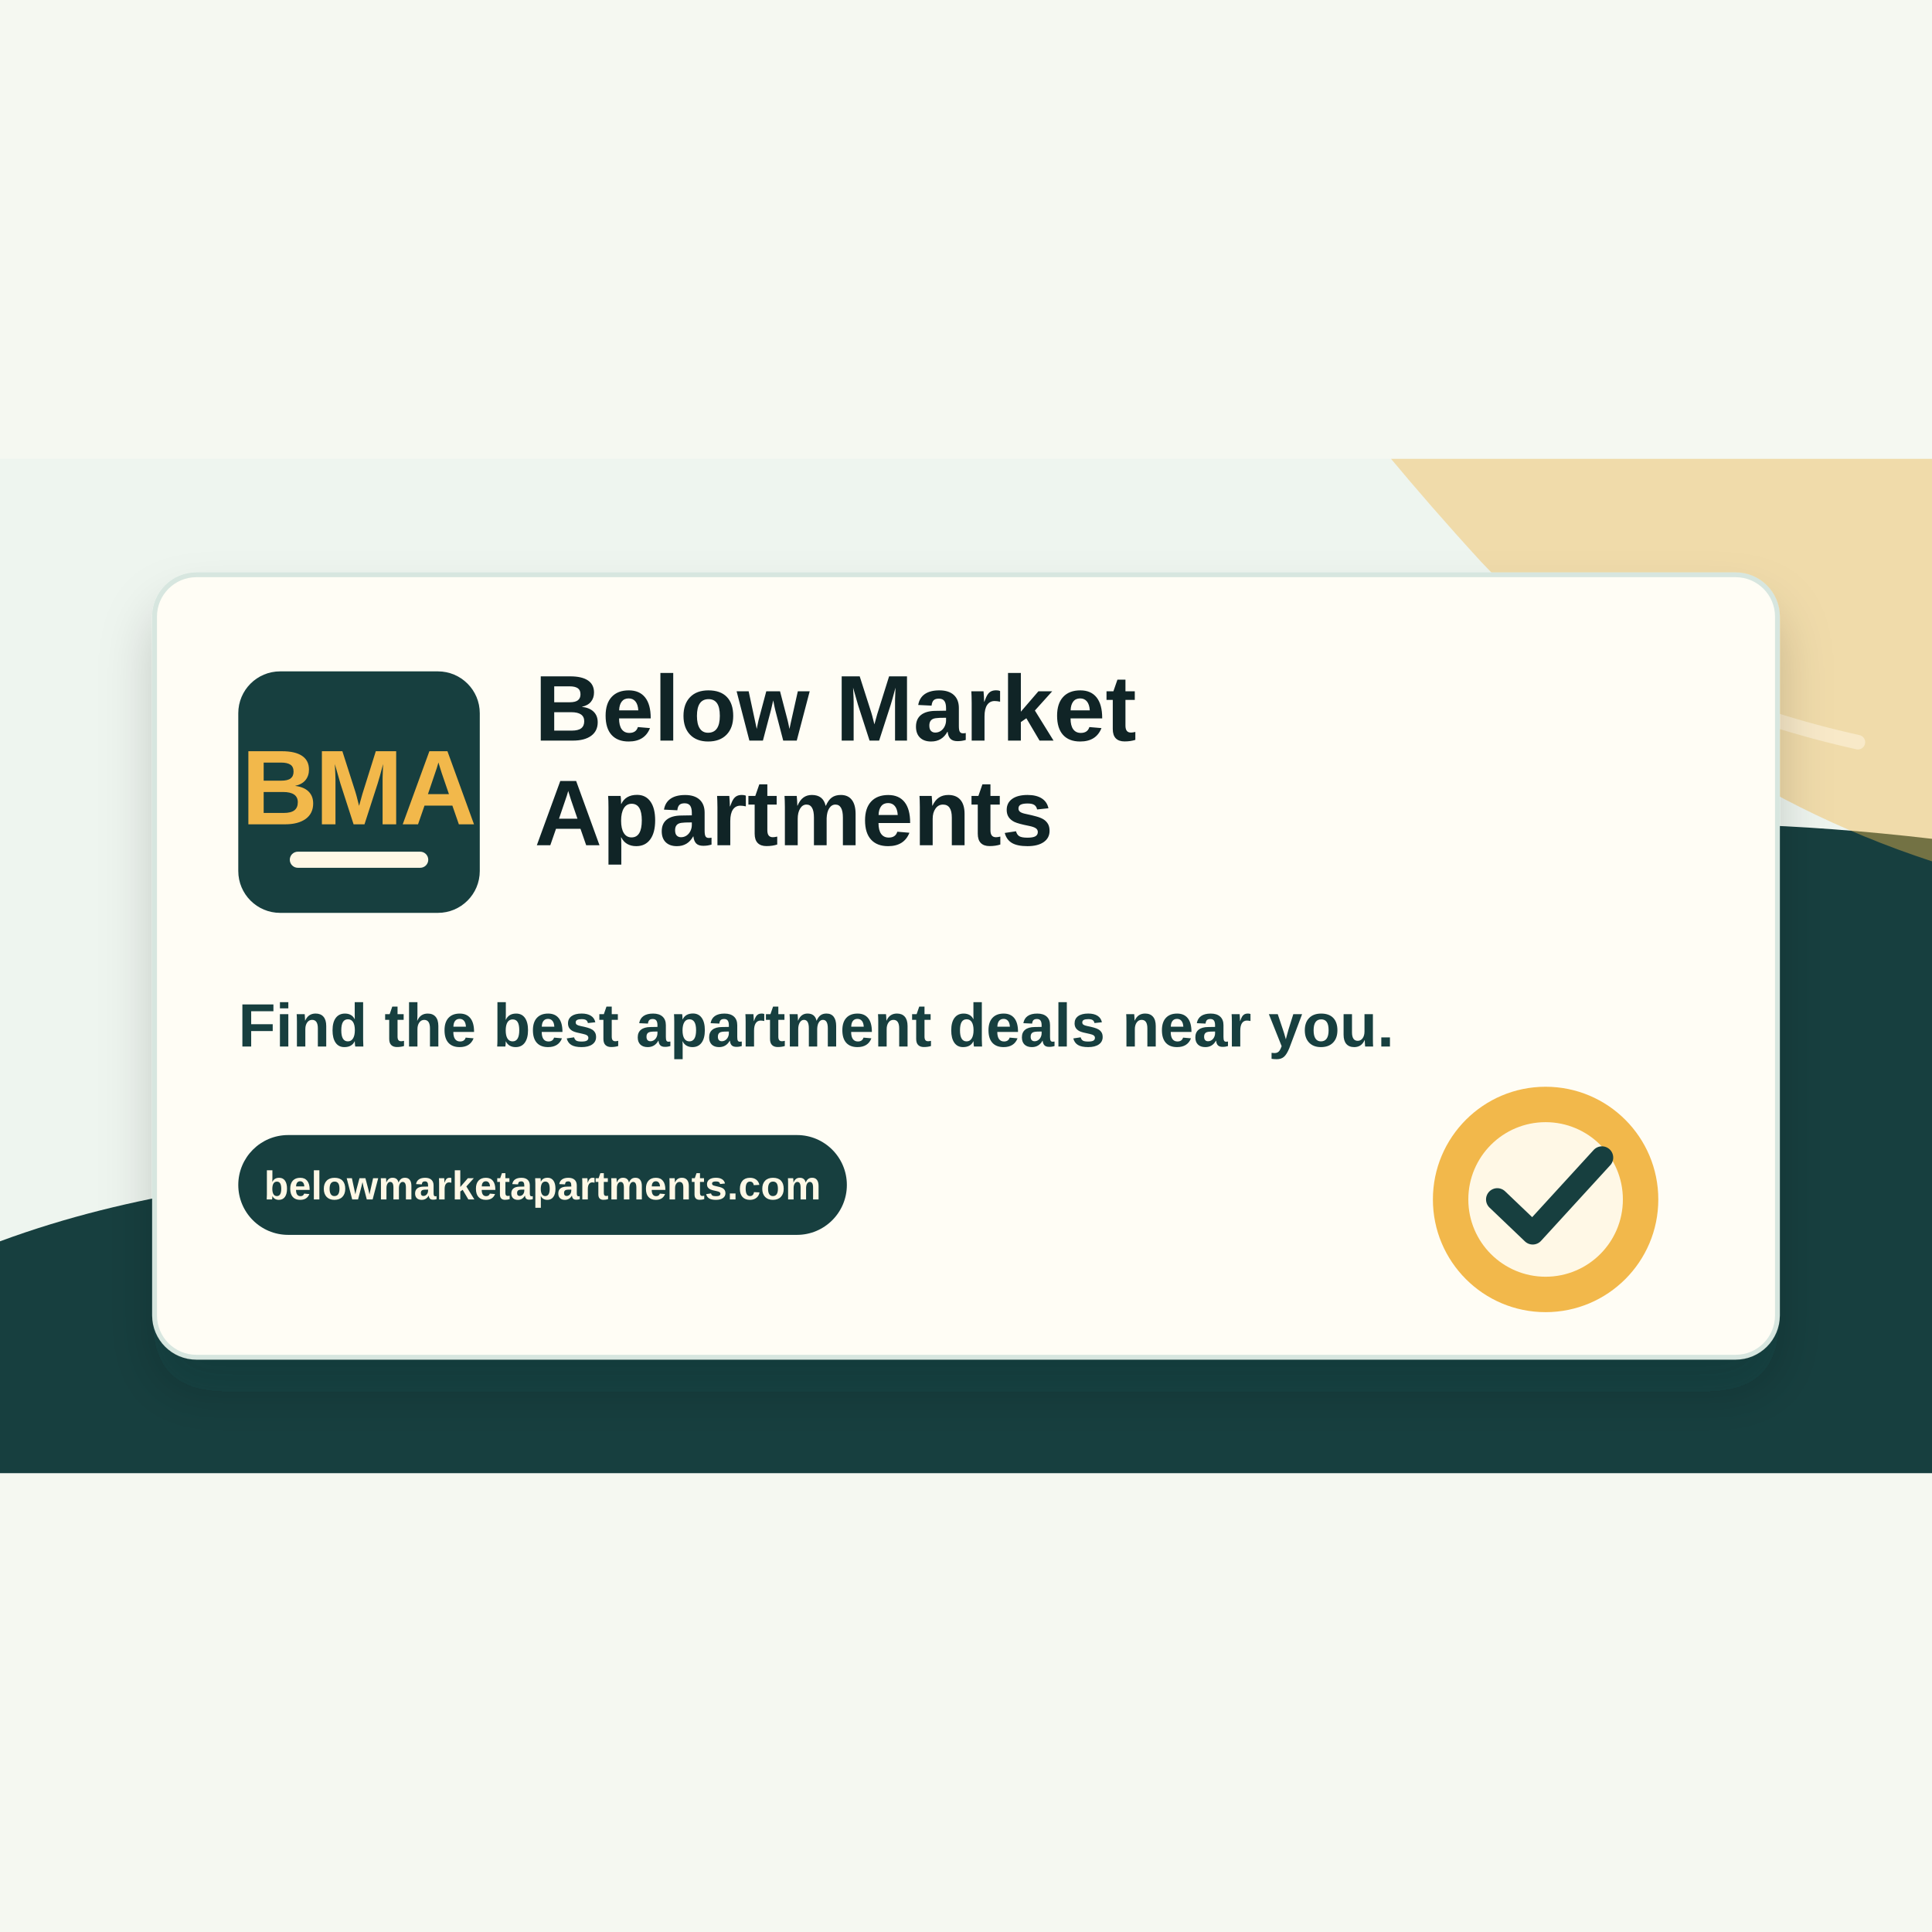
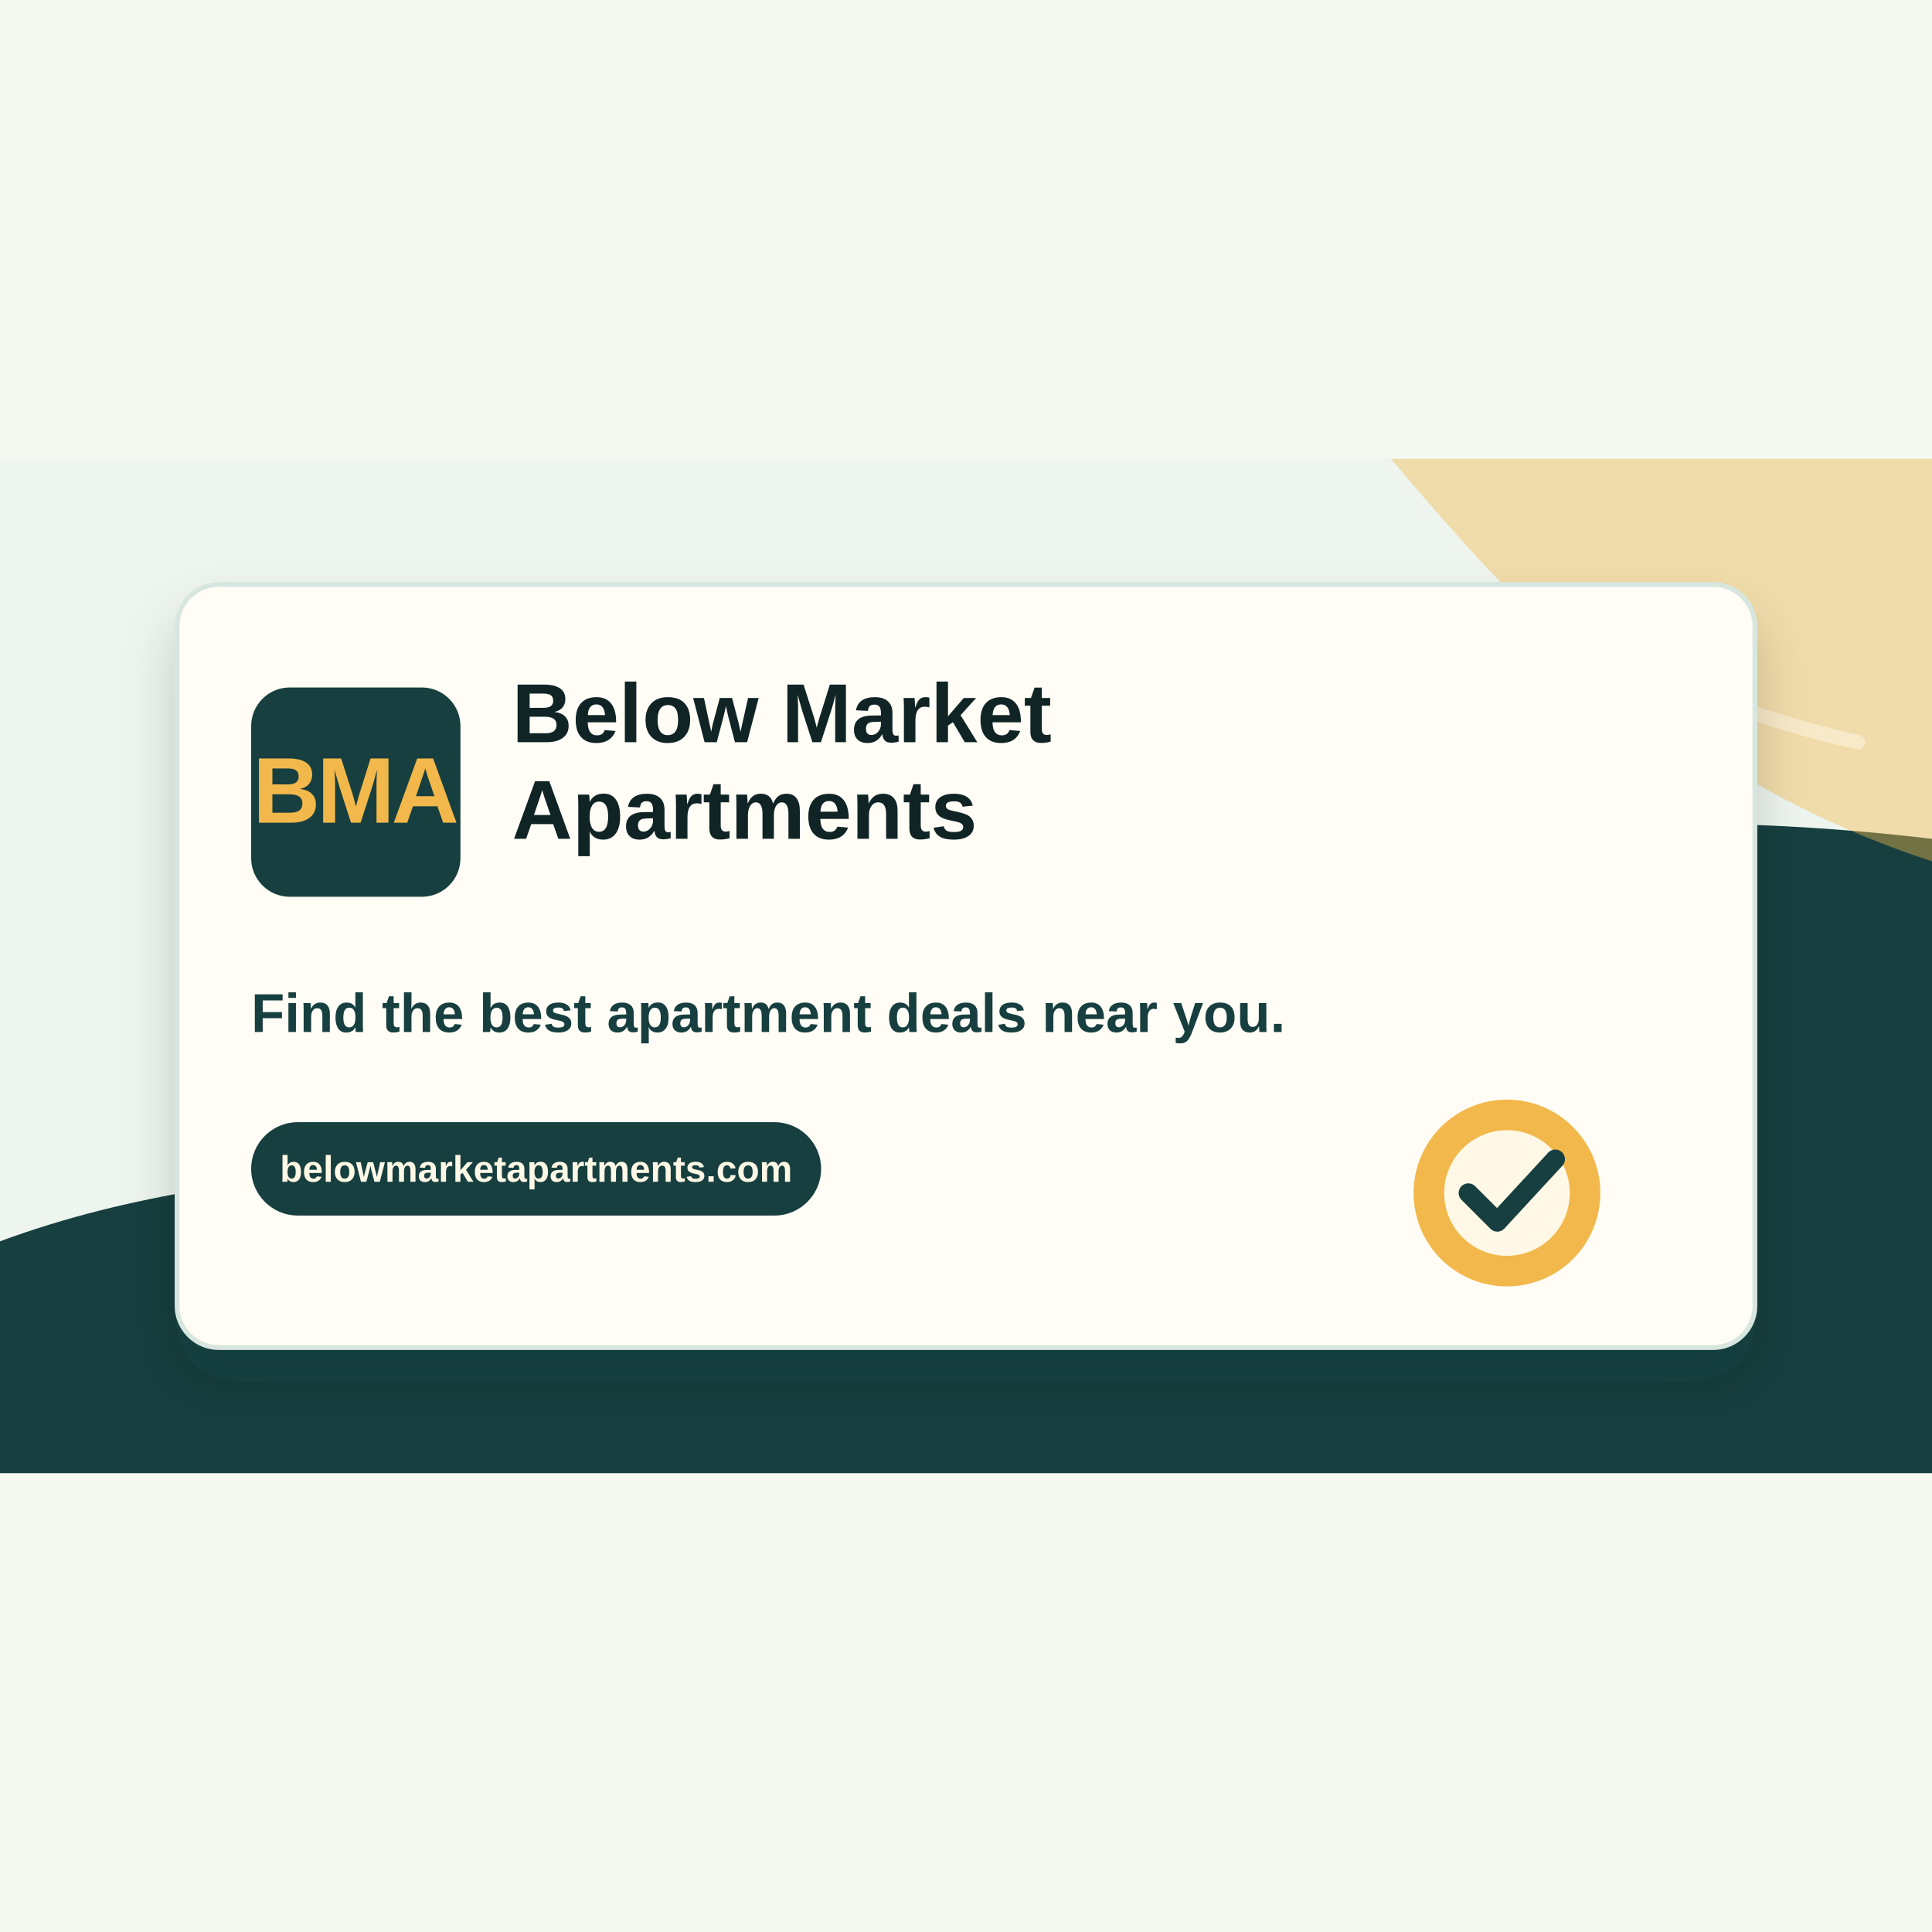
<svg xmlns="http://www.w3.org/2000/svg" width="1200" height="1200" viewBox="0 0 1200 1200" role="img" aria-labelledby="title desc">
  <defs>
    <filter id="soft-shadow" x="-20%" y="-20%" width="140%" height="140%">
      <feDropShadow dx="0" dy="20" stdDeviation="16" flood-color="#102426" flood-opacity="0.18" />
    </filter>
  </defs>
  <rect width="1200" height="1200" fill="#f5f8f1" />
  <g transform="translate(0 285)">
    <rect width="1200" height="630" fill="#f5f8f1" />
    <rect width="1200" height="630" fill="#e7f3ee" opacity="0.56" />
    <path d="M0 486 C168 424 322 456 500 382 C718 292 858 196 1200 236 L1200 630 L0 630 Z" fill="#173f3f" />
    <path d="M864 0 H1200 V250 C1084 212 998 146 920 64 C898 40 879 18 864 0 Z" fill="#f2b84b" opacity="0.42" />
    <path d="M948 92 C1016 132 1082 160 1154 176" fill="none" stroke="#fff8e6" stroke-width="9" stroke-linecap="round" opacity="0.5" />
    <g filter="url(#soft-shadow)">
-       <rect x="96" y="72" width="1008" height="486" rx="26" fill="#fffdf5" />
-       <rect x="96" y="72" width="1008" height="486" rx="26" fill="none" stroke="#d7e6df" stroke-width="3" />
+       <rect x="110" y="78" width="980" height="474" rx="26" fill="#fffdf5" />
+       <rect x="110" y="78" width="980" height="474" rx="26" fill="none" stroke="#d7e6df" stroke-width="3" />
    </g>
-     <g transform="translate(148 132)">
-       <rect x="0" y="0" width="150" height="150" rx="26" fill="#173f3f" />
-       <text x="75" y="95" fill="#f2b84b" font-family="Arial, Helvetica, sans-serif" font-size="66" font-weight="900" text-anchor="middle" letter-spacing="-2">
+     <g transform="translate(156 142)">
+       <rect x="0" y="0" width="130" height="130" rx="24" fill="#173f3f" />
+       <text x="65" y="84" fill="#f2b84b" font-family="Arial, Helvetica, sans-serif" font-size="58" font-weight="900" text-anchor="middle" letter-spacing="-2">
        BMA
      </text>
-       <rect x="32" y="112" width="86" height="10" rx="5" fill="#fff8e6" />
    </g>
-     <text x="332" y="175" fill="#102426" font-family="Arial, Helvetica, sans-serif" font-size="58" font-weight="900" letter-spacing="0">
+     <text x="318" y="176" fill="#102426" font-family="Arial, Helvetica, sans-serif" font-size="52" font-weight="900" letter-spacing="0">
      Below Market
    </text>
-     <text x="332" y="240" fill="#102426" font-family="Arial, Helvetica, sans-serif" font-size="58" font-weight="900" letter-spacing="0">
+     <text x="318" y="236" fill="#102426" font-family="Arial, Helvetica, sans-serif" font-size="52" font-weight="900" letter-spacing="0">
      Apartments
    </text>
-     <text x="148" y="365" fill="#173f3f" font-family="Arial, Helvetica, sans-serif" font-size="38" font-weight="800" letter-spacing="0">
+     <text x="156" y="356" fill="#173f3f" font-family="Arial, Helvetica, sans-serif" font-size="34" font-weight="800" letter-spacing="0">
      Find the best apartment deals near you.
    </text>
-     <g transform="translate(148 420)">
-       <rect x="0" y="0" width="378" height="62" rx="31" fill="#173f3f" />
-       <text x="189" y="40" text-anchor="middle" fill="#fff8e6" font-family="Arial, Helvetica, sans-serif" font-size="25" font-weight="800">
+     <g transform="translate(156 412)">
+       <rect x="0" y="0" width="354" height="58" rx="29" fill="#173f3f" />
+       <text x="177" y="37" text-anchor="middle" fill="#fff8e6" font-family="Arial, Helvetica, sans-serif" font-size="23" font-weight="800">
        belowmarketapartments.com
      </text>
    </g>
-     <g transform="translate(890 390)">
-       <circle cx="70" cy="70" r="70" fill="#f2b84b" />
-       <circle cx="70" cy="70" r="48" fill="#fff8e6" />
-       <path d="M40 70 L62 91 L105 44" fill="none" stroke="#173f3f" stroke-width="14" stroke-linecap="round" stroke-linejoin="round" />
+     <g transform="translate(878 398)">
+       <circle cx="58" cy="58" r="58" fill="#f2b84b" />
+       <circle cx="58" cy="58" r="39" fill="#fff8e6" />
+       <path d="M34 58 L52 76 L88 37" fill="none" stroke="#173f3f" stroke-width="12" stroke-linecap="round" stroke-linejoin="round" />
    </g>
  </g>
</svg>
